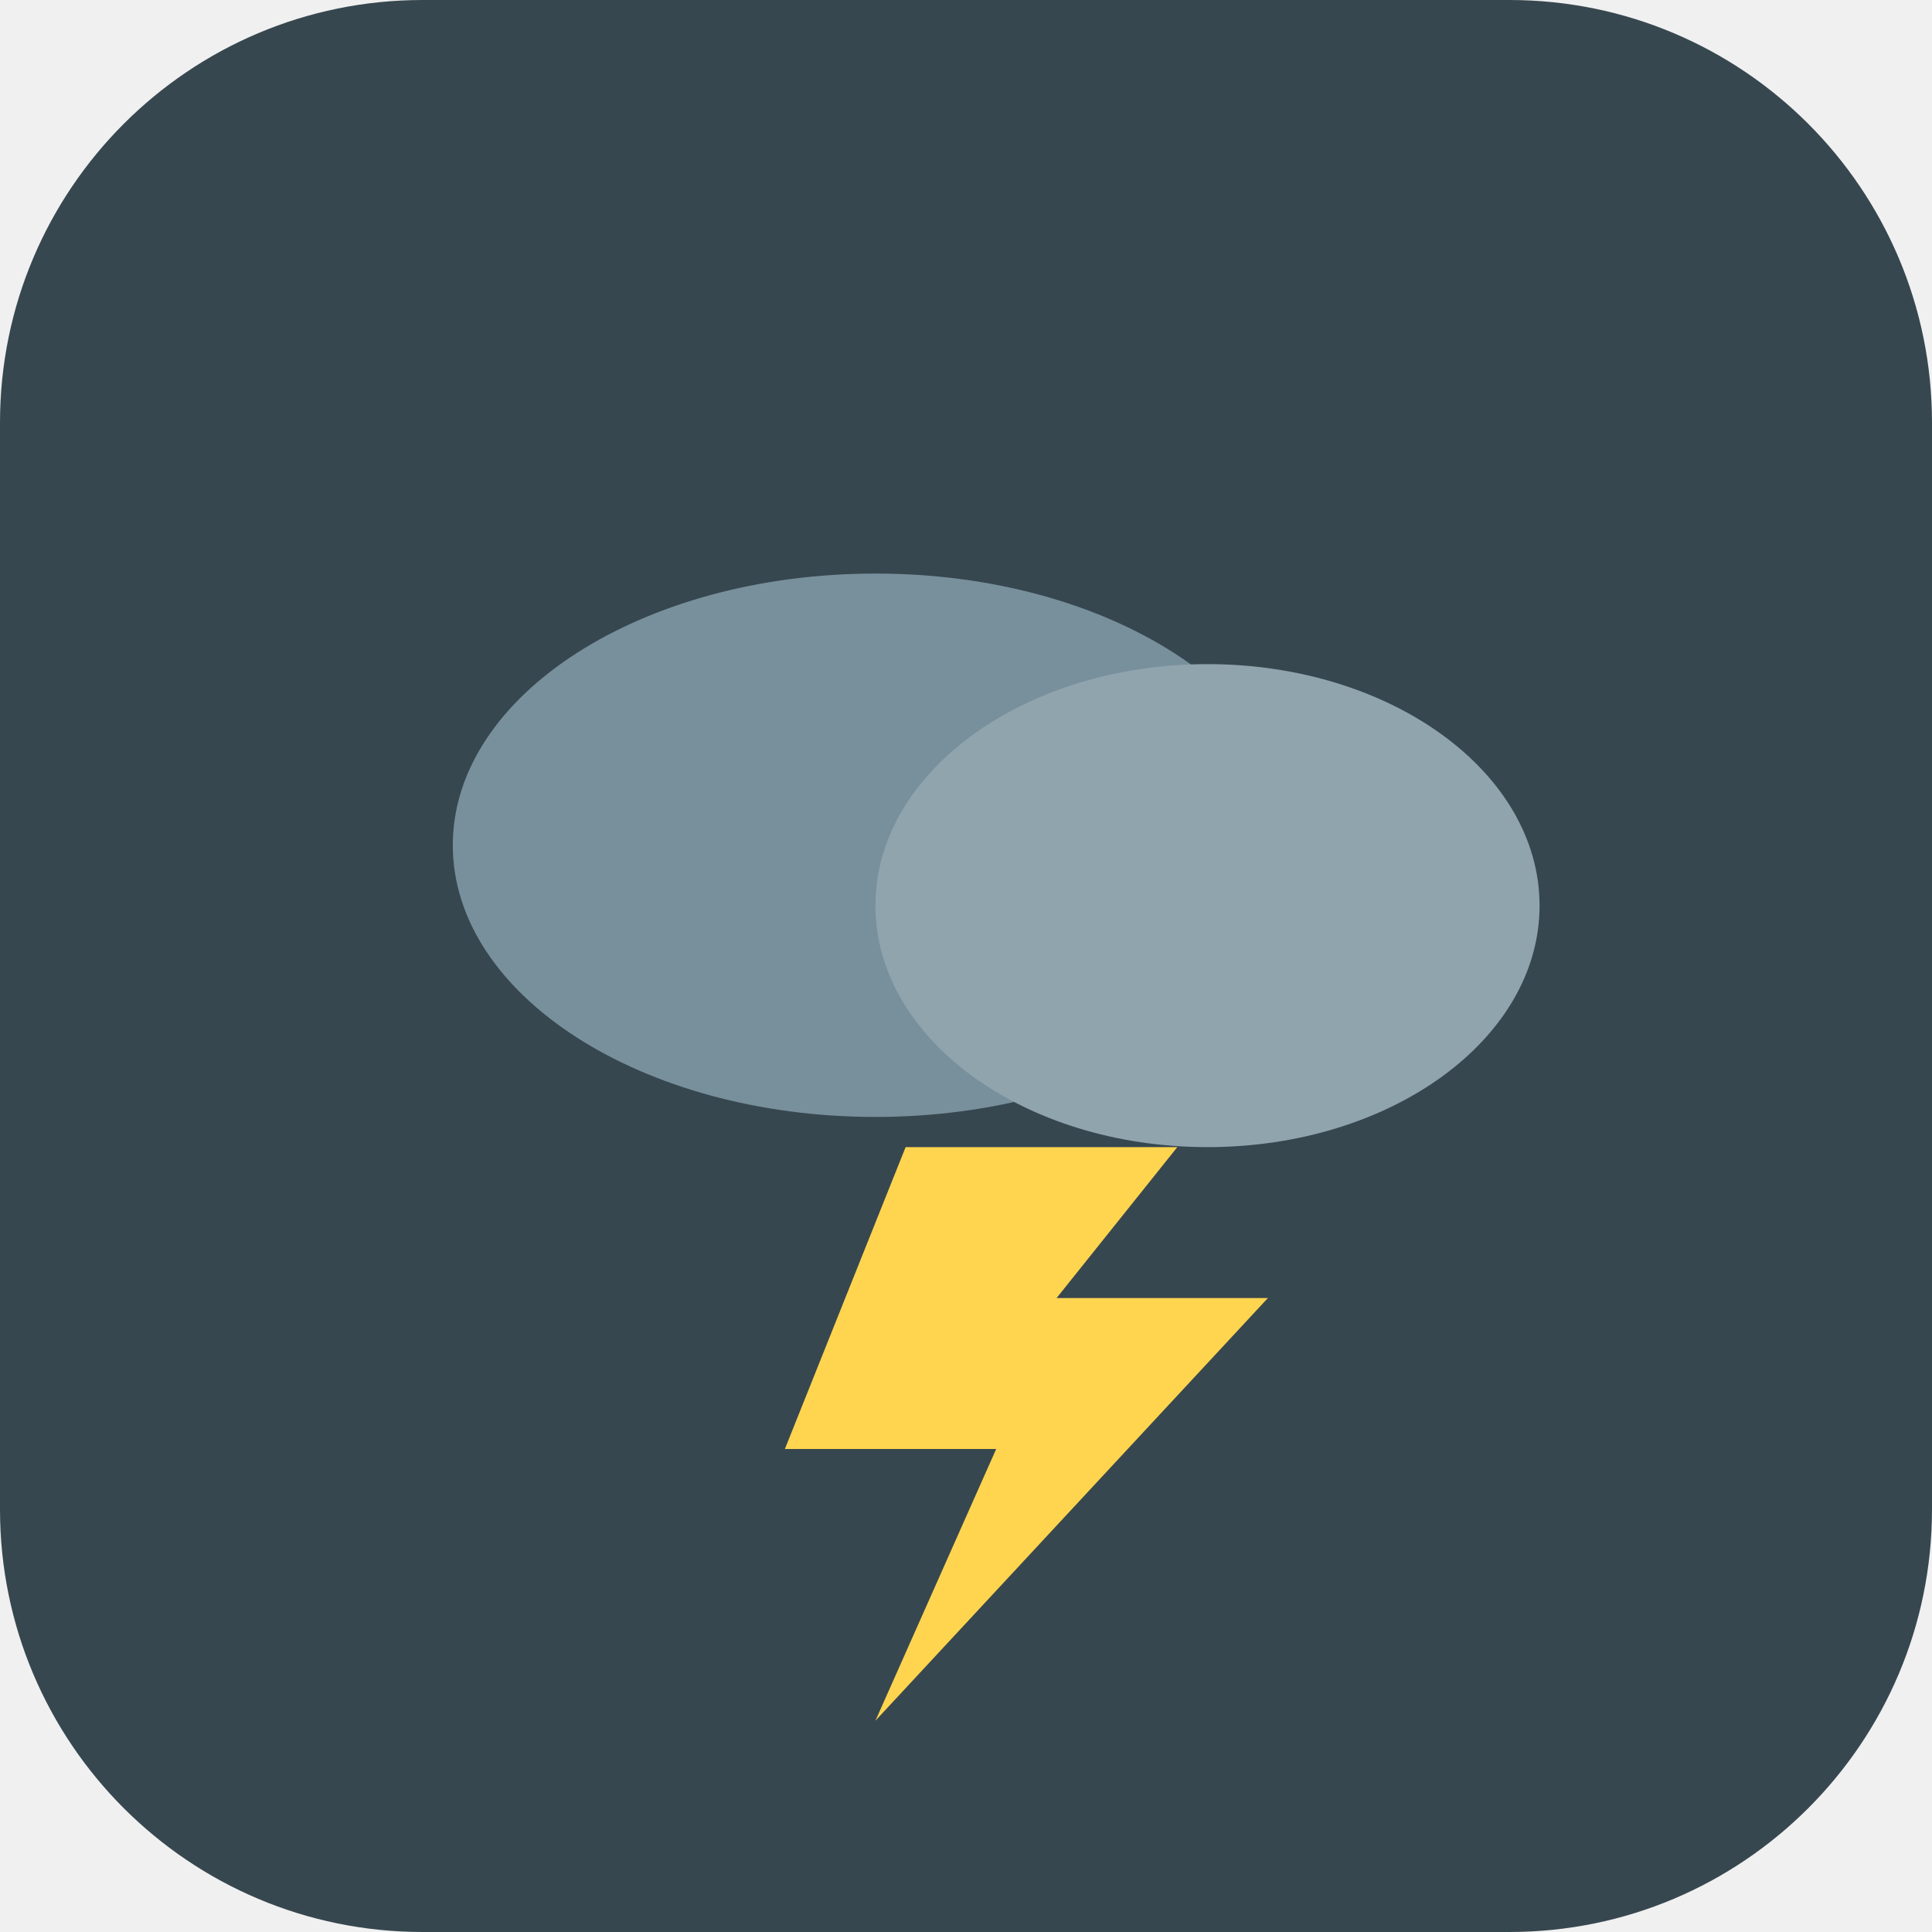
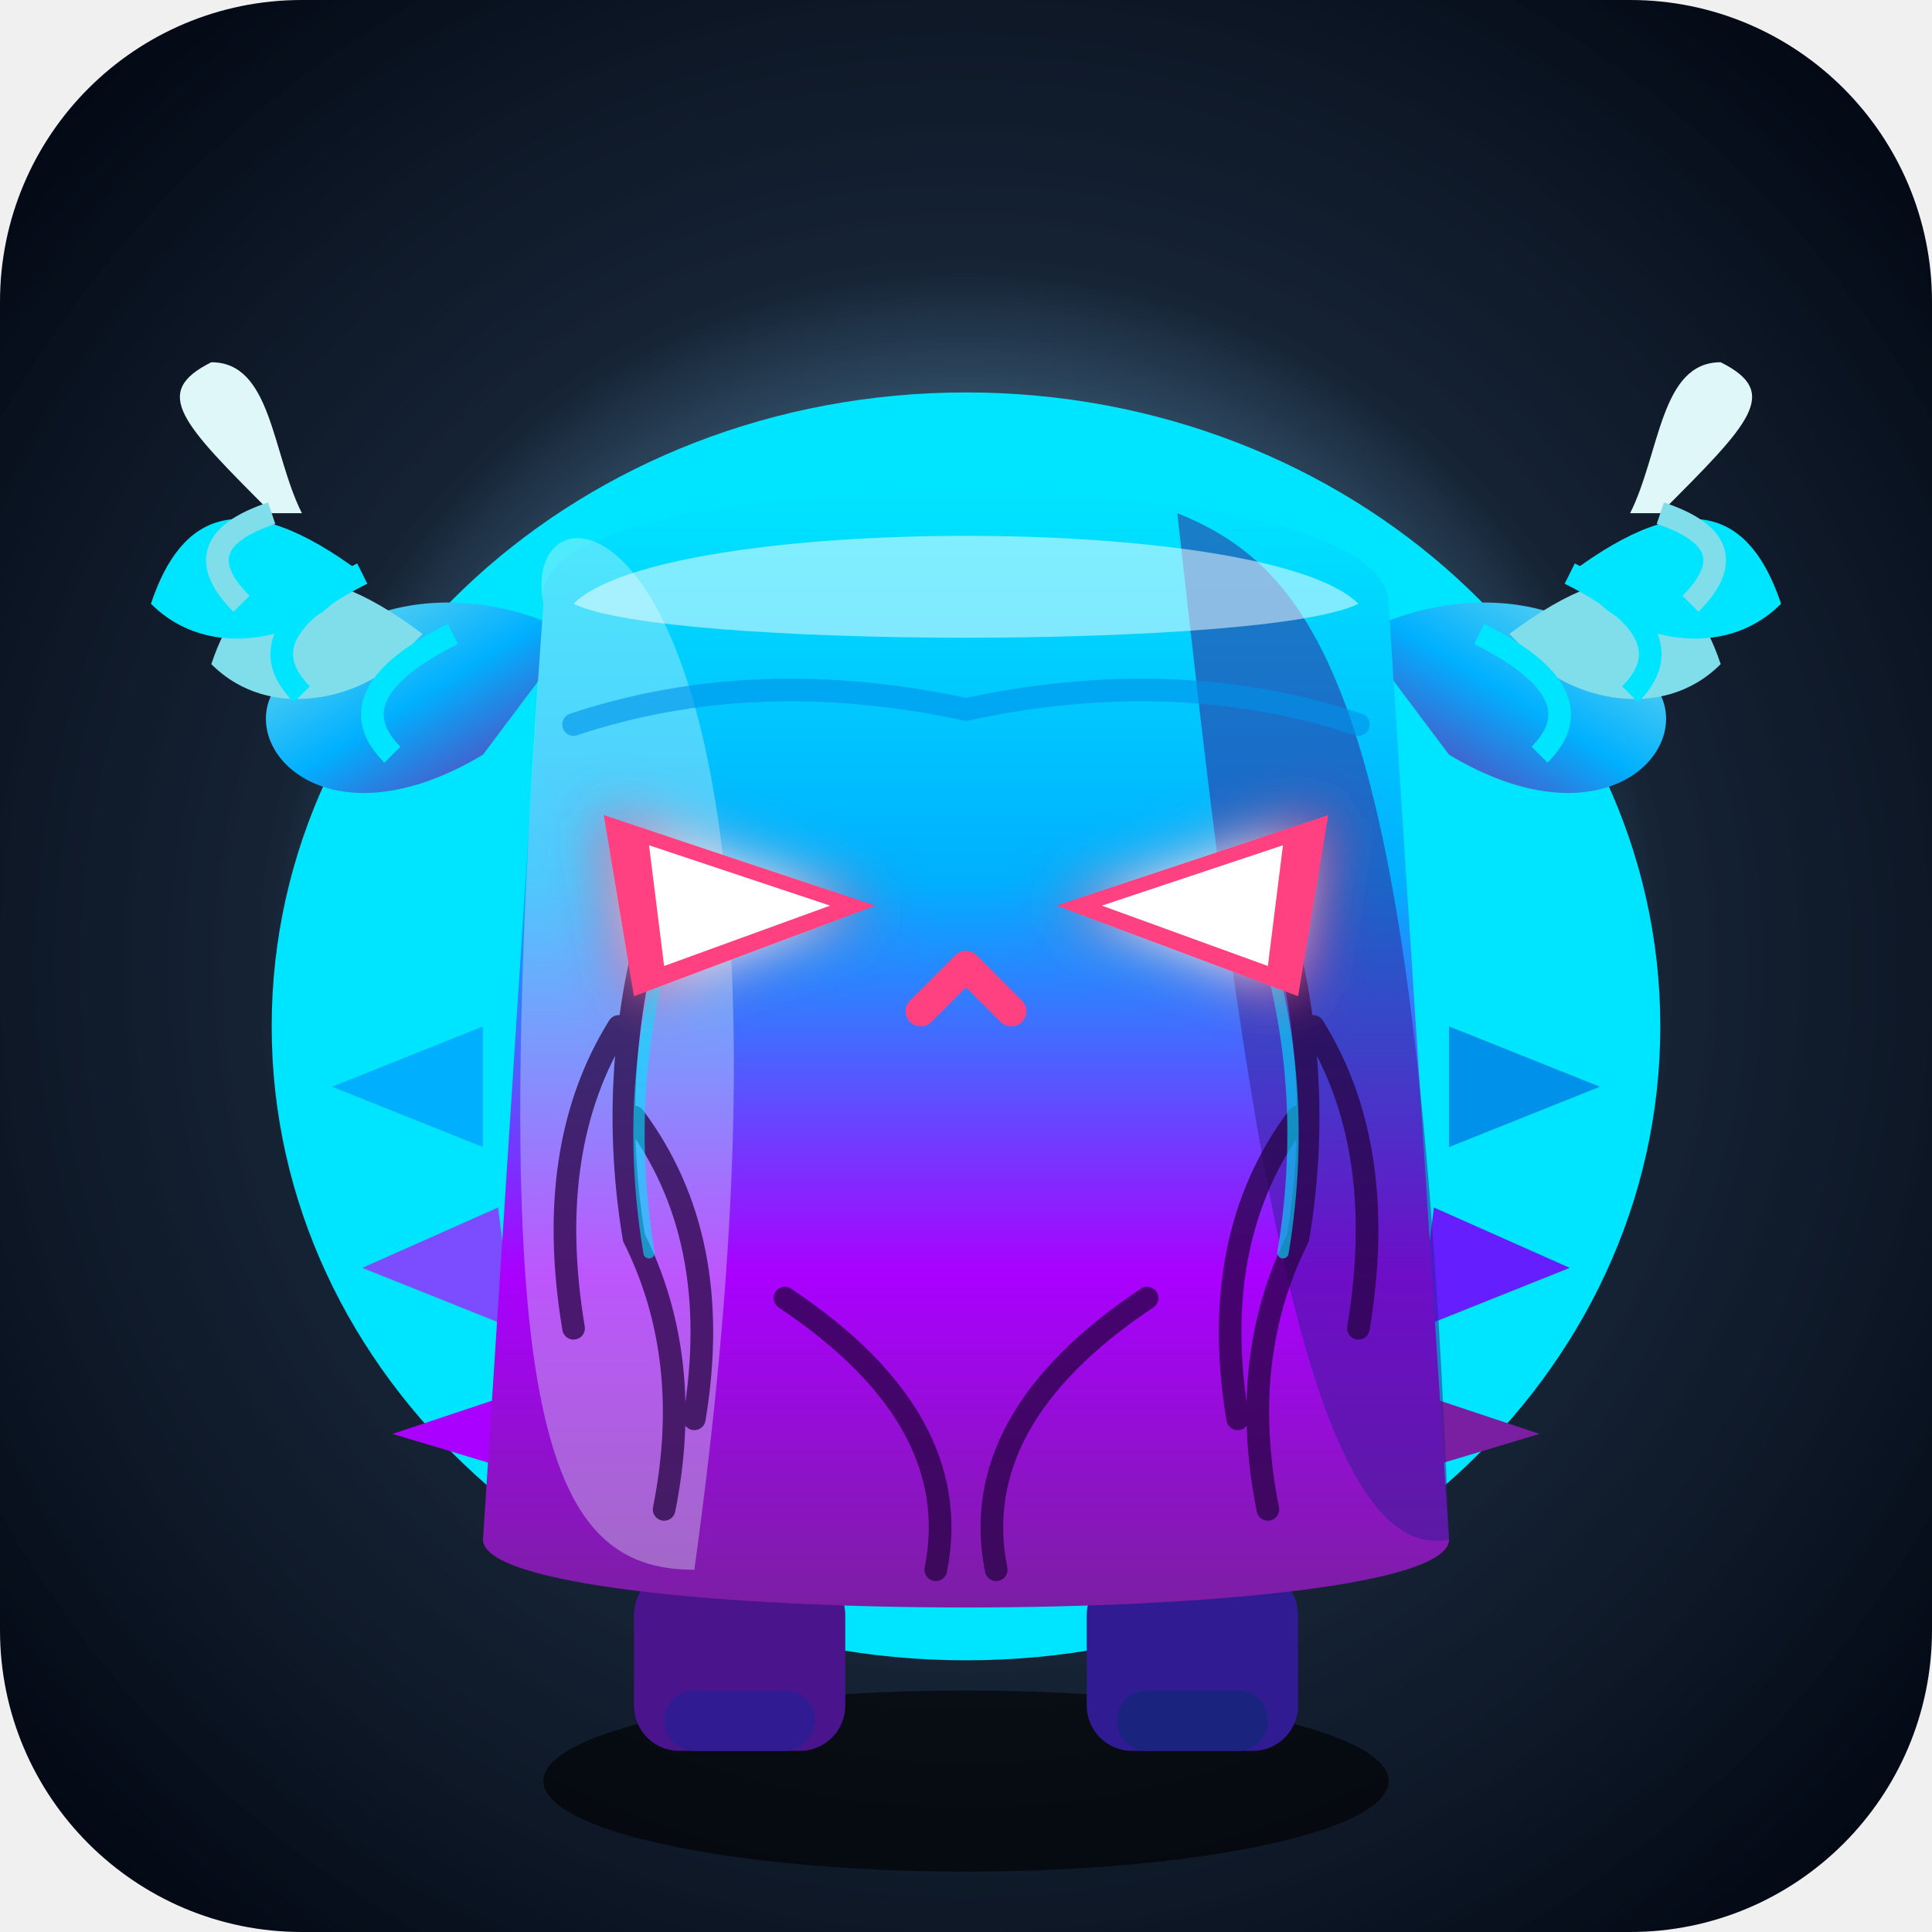
<svg xmlns="http://www.w3.org/2000/svg" viewBox="0 0 128 128" fill="none" aria-hidden="true">
+   <defs>
+     <radialGradient id="stormBg" cx="50%" cy="50%" r="65%">
+       <stop offset="0%" stop-color="#0277BD" stop-opacity="0.35" />
+       <stop offset="55%" stop-color="#0B192C" stop-opacity="0.95" />
+       <stop offset="100%" stop-color="#020813" />
+     </radialGradient>
+     <linearGradient id="stormBodyGrad" x1="0%" y1="0%" x2="0%" y2="100%">
+       <stop offset="0%" stop-color="#00E5FF" />
+       <stop offset="35%" stop-color="#00B0FF" />
+       <stop offset="70%" stop-color="#AA00FF" />
+       <stop offset="100%" stop-color="#7B1FA2" />
+     </linearGradient>
+     <linearGradient id="hornLeftGrad" x1="0%" y1="0%" x2="100%" y2="100%">
+       <stop offset="0%" stop-color="#80DEEA" />
+       <stop offset="50%" stop-color="#00B0FF" />
+       <stop offset="100%" stop-color="#7B1FA2" />
+     </linearGradient>
+     <linearGradient id="hornRightGrad" x1="100%" y1="0%" x2="0%" y2="100%">
+       <stop offset="0%" stop-color="#80DEEA" />
+       <stop offset="50%" stop-color="#00B0FF" />
+       <stop offset="100%" stop-color="#7B1FA2" />
+     </linearGradient>
+     <filter id="eyeGlow" x="-50%" y="-50%" width="200%" height="200%">
+       <feGaussianBlur stdDeviation="2" result="blur" />
+       <feMerge>
+         <feMergeNode in="blur" />
+         <feMergeNode in="SourceGraphic" />
+       </feMerge>
+     </filter>
+   </defs>
  <style>
-     .el { transform-box: fill-box; transform-origin: center; }
-     .bob { animation: bob 2.8s ease-in-out infinite; }
-     .sway { animation: sway 3.2s ease-in-out infinite; }
-     .floaty { animation: floaty 3.6s ease-in-out infinite; }
-     .flash { animation: flash 2.8s ease-in-out infinite; }
-     @keyframes bob { 0%,100% { transform: translateY(0); } 50% { transform: translateY(-3px); } }
-     @keyframes sway { 0%,100% { transform: rotate(-3deg); } 50% { transform: rotate(3deg); } }
-     @keyframes floaty { 0%,100% { transform: translateY(0); } 50% { transform: translateY(-5px); } }
-     @keyframes flash { 0%,72%,100% { opacity: 1; } 78% { opacity: .35; } 84% { opacity: 1; } }
-     @media (prefers-reduced-motion: reduce) { .el { animation: none !important; } }
+     .el{transform-box:fill-box;transform-origin:center}
+     .bob{animation:bob 2.8s ease-in-out infinite}
+     .pulse-eye{animation:eyePulse 2.4s ease-in-out infinite alternate}
+     .storm-flicker{animation:flicker 3s ease-in-out infinite alternate}
+     .glow{animation:glow 3s ease-in-out infinite}
+     @keyframes bob{0%,100%{transform:translateY(0)}50%{transform:translateY(-3px)}}
+     @keyframes eyePulse{0%{opacity:.85;transform:scale(.98)}100%{opacity:1;transform:scale(1.03)}}
+     @keyframes flicker{0%{opacity:.5}50%{opacity:.85}100%{opacity:.6}}
+     @keyframes glow{0%,100%{opacity:.2}50%{opacity:.45}}
+     @media(prefers-reduced-motion:reduce){.el{animation:none!important}}
  </style>
-   <rect width="128" height="128" rx="28" fill="#37474F" />
-   <ellipse class="el floaty" cx="58" cy="56" rx="28" ry="18" fill="#78909C" />
-   <ellipse class="el floaty" cx="80" cy="60" rx="22" ry="16" fill="#90A4AE" />
-   <path class="el flash" d="M60 76 L52 96 L66 96 L58 114 L84 86 L70 86 L78 76 Z" fill="#FFD54F" />
+   <rect width="128" height="128" rx="20" fill="url(#stormBg)" />
+   <ellipse class="glow" cx="64" cy="68" rx="46" ry="42" fill="#00E5FF" />
+   <g class="el bob">
+     <ellipse cx="64" cy="118" rx="28" ry="6" fill="#000000" opacity="0.6" />
+     <rect x="42" y="104" width="14" height="12" rx="3" fill="#4A148C" />
+     <rect x="44" y="112" width="10" height="4" rx="2" fill="#311B92" />
+     <rect x="72" y="104" width="14" height="12" rx="3" fill="#311B92" />
+     <rect x="74" y="112" width="10" height="4" rx="2" fill="#1A237E" />
+     <path d="M 38 42 C 30 38, 22 40, 18 46 C 16 50, 22 56, 32 50 Z" fill="url(#hornLeftGrad)" />
+     <path d="M 28 42 C 20 36, 16 38, 14 44 C 18 48, 24 46, 26 44 Z" fill="#80DEEA" />
+     <path d="M 24 38 C 16 32, 12 34, 10 40 C 14 44, 20 42, 22 40 Z" fill="#00E5FF" />
+     <path d="M 18 34 C 12 28, 10 26, 14 24 C 18 24, 18 30, 20 34 Z" fill="#E0F7FA" />
+     <path d="M 30 42 Q 22 46 26 50" stroke="#00E5FF" stroke-width="1.5" fill="none" />
+     <path d="M 24 38 Q 16 42 20 46" stroke="#00E5FF" stroke-width="1.5" fill="none" />
+     <path d="M 18 34 Q 12 36 16 40" stroke="#80DEEA" stroke-width="1.5" fill="none" />
+     <path d="M 90 42 C 98 38, 106 40, 110 46 C 112 50, 106 56, 96 50 Z" fill="url(#hornRightGrad)" />
+     <path d="M 100 42 C 108 36, 112 38, 114 44 C 110 48, 104 46, 102 44 Z" fill="#80DEEA" />
+     <path d="M 104 38 C 112 32, 116 34, 118 40 C 114 44, 108 42, 106 40 Z" fill="#00E5FF" />
+     <path d="M 110 34 C 116 28, 118 26, 114 24 C 110 24, 110 30, 108 34 Z" fill="#E0F7FA" />
+     <path d="M 98 42 Q 106 46 102 50" stroke="#00E5FF" stroke-width="1.5" fill="none" />
+     <path d="M 104 38 Q 112 42 108 46" stroke="#00E5FF" stroke-width="1.5" fill="none" />
+     <path d="M 110 34 Q 116 36 112 40" stroke="#80DEEA" stroke-width="1.5" fill="none" />
+     <path d="M 32 68 L 22 72 L 32 76 Z" fill="#00B0FF" />
+     <path d="M 33 80 L 24 84 L 34 88 Z" fill="#7C4DFF" />
+     <path d="M 35 92 L 26 95 L 36 98 Z" fill="#AA00FF" />
+     <path d="M 96 68 L 106 72 L 96 76 Z" fill="#0091EA" />
+     <path d="M 95 80 L 104 84 L 94 88 Z" fill="#651FFF" />
+     <path d="M 93 92 L 102 95 L 92 98 Z" fill="#7B1FA2" />
+     <path d="M 36 40 C 34 30, 92 30, 92 40 L 96 102 C 96 108, 32 108, 32 102 Z" fill="url(#stormBodyGrad)" />
+     <path d="M 36 40 C 34 30, 56 32, 46 104 C 36 104, 32 94, 36 40 Z" fill="#E0F7FA" opacity="0.35" />
+     <path d="M 78 34 C 88 38, 94 48, 96 102 C 86 104, 82 70, 78 34 Z" fill="#311B92" opacity="0.5" />
+     <path d="M 38 40 C 44 34, 84 34, 90 40 C 84 43, 44 43, 38 40 Z" fill="#FFFFFF" opacity="0.5" />
+     <g class="storm-flicker" stroke="#260342" stroke-width="1.5" stroke-linecap="round" fill="none" opacity="0.75">
+       <path d="M 44 58 Q 40 70 42 82 Q 46 90 44 100" />
+       <path d="M 42 74 Q 48 82 46 94" />
+       <path d="M 41 68 Q 36 76 38 88" />
+       <path d="M 84 58 Q 88 70 86 82 Q 82 90 84 100" />
+       <path d="M 86 74 Q 80 82 82 94" />
+       <path d="M 87 68 Q 92 76 90 88" />
+       <path d="M 52 86 Q 64 94 62 104" />
+       <path d="M 76 86 Q 64 94 66 104" />
+     </g>
+     <g stroke="#00E5FF" stroke-width="0.75" stroke-linecap="round" fill="none" opacity="0.6">
+       <path d="M 45 60 Q 41 71 43 83" />
+       <path d="M 83 60 Q 87 71 85 83" />
+     </g>
+     <g class="pulse-eye" filter="url(#eyeGlow)">
+       <polygon points="40,54 58,60 42,66" fill="#FF4081" />
+       <polygon points="43,56 55,60 44,64" fill="#FFFFFF" />
+       <polygon points="88,54 70,60 86,66" fill="#FF4081" />
+       <polygon points="85,56 73,60 84,64" fill="#FFFFFF" />
+     </g>
+     <path d="M 61 67 L 64 64 L 67 67" stroke="#FF4081" stroke-width="2" stroke-linecap="round" stroke-linejoin="round" fill="none" />
+     <path d="M 38 48 Q 50 44 64 47 Q 78 44 90 48" stroke="#0091EA" stroke-width="1.5" stroke-linecap="round" fill="none" opacity="0.6" />
+   </g>
</svg>
